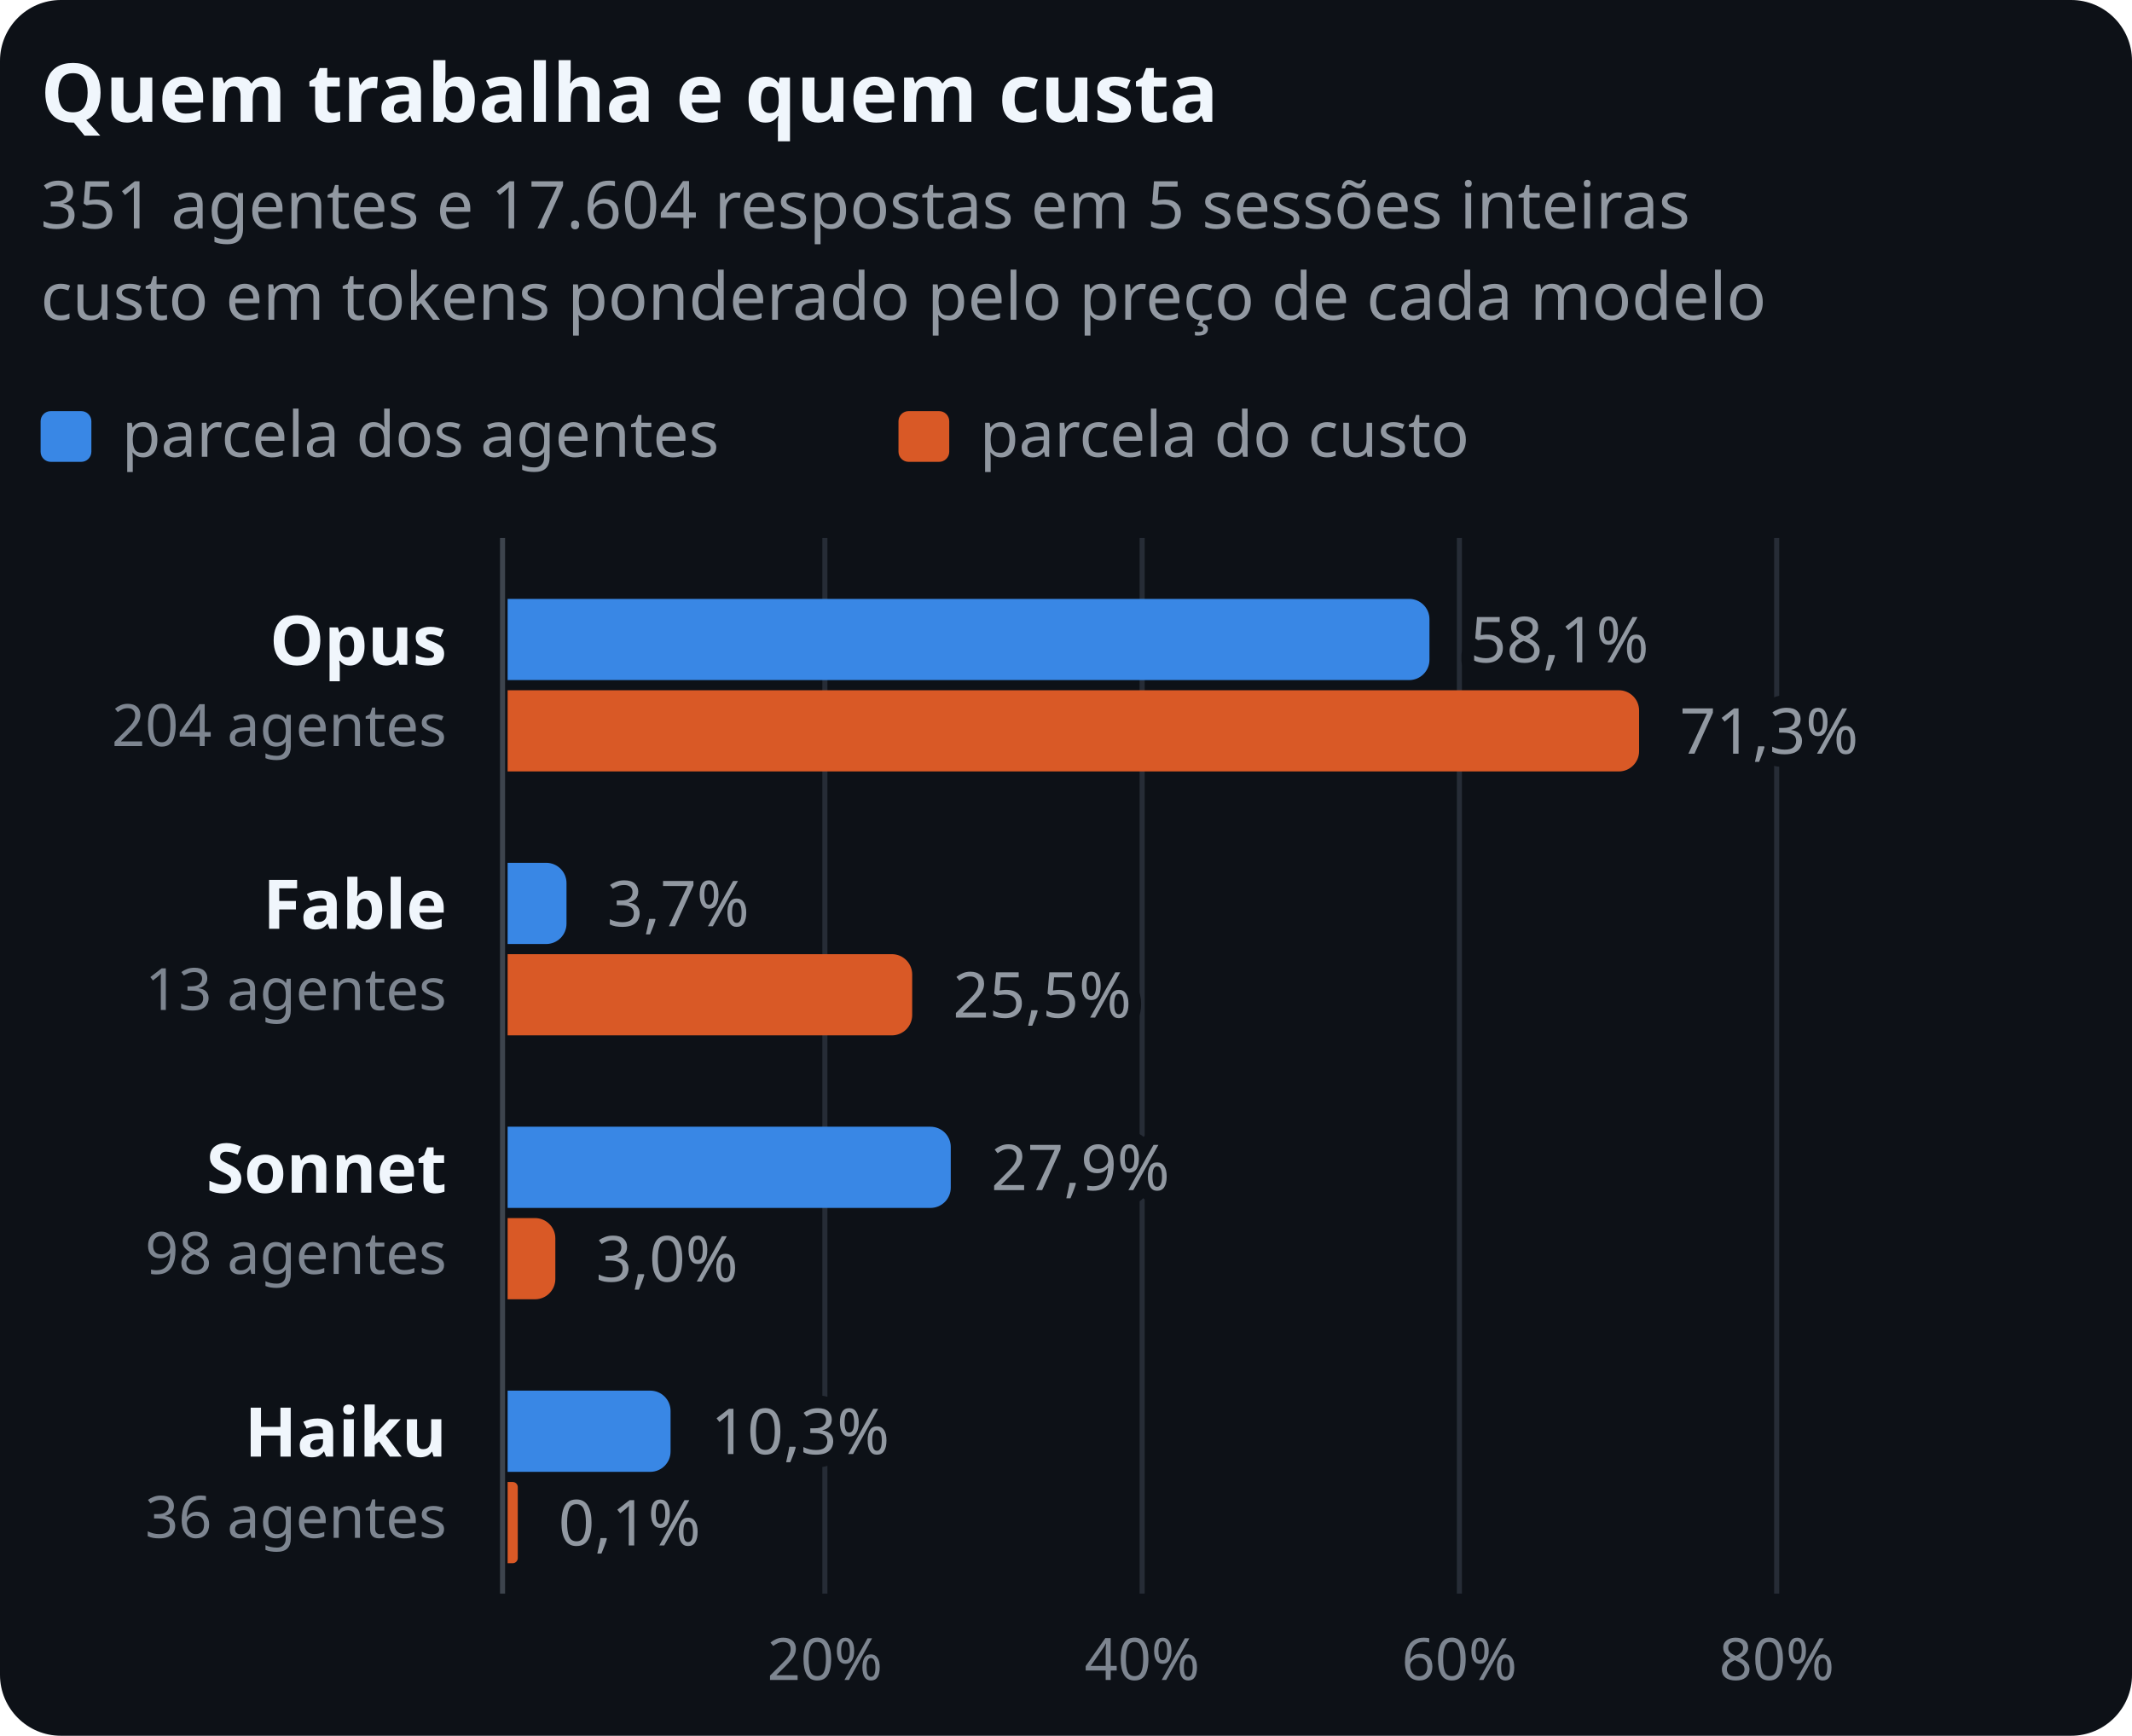
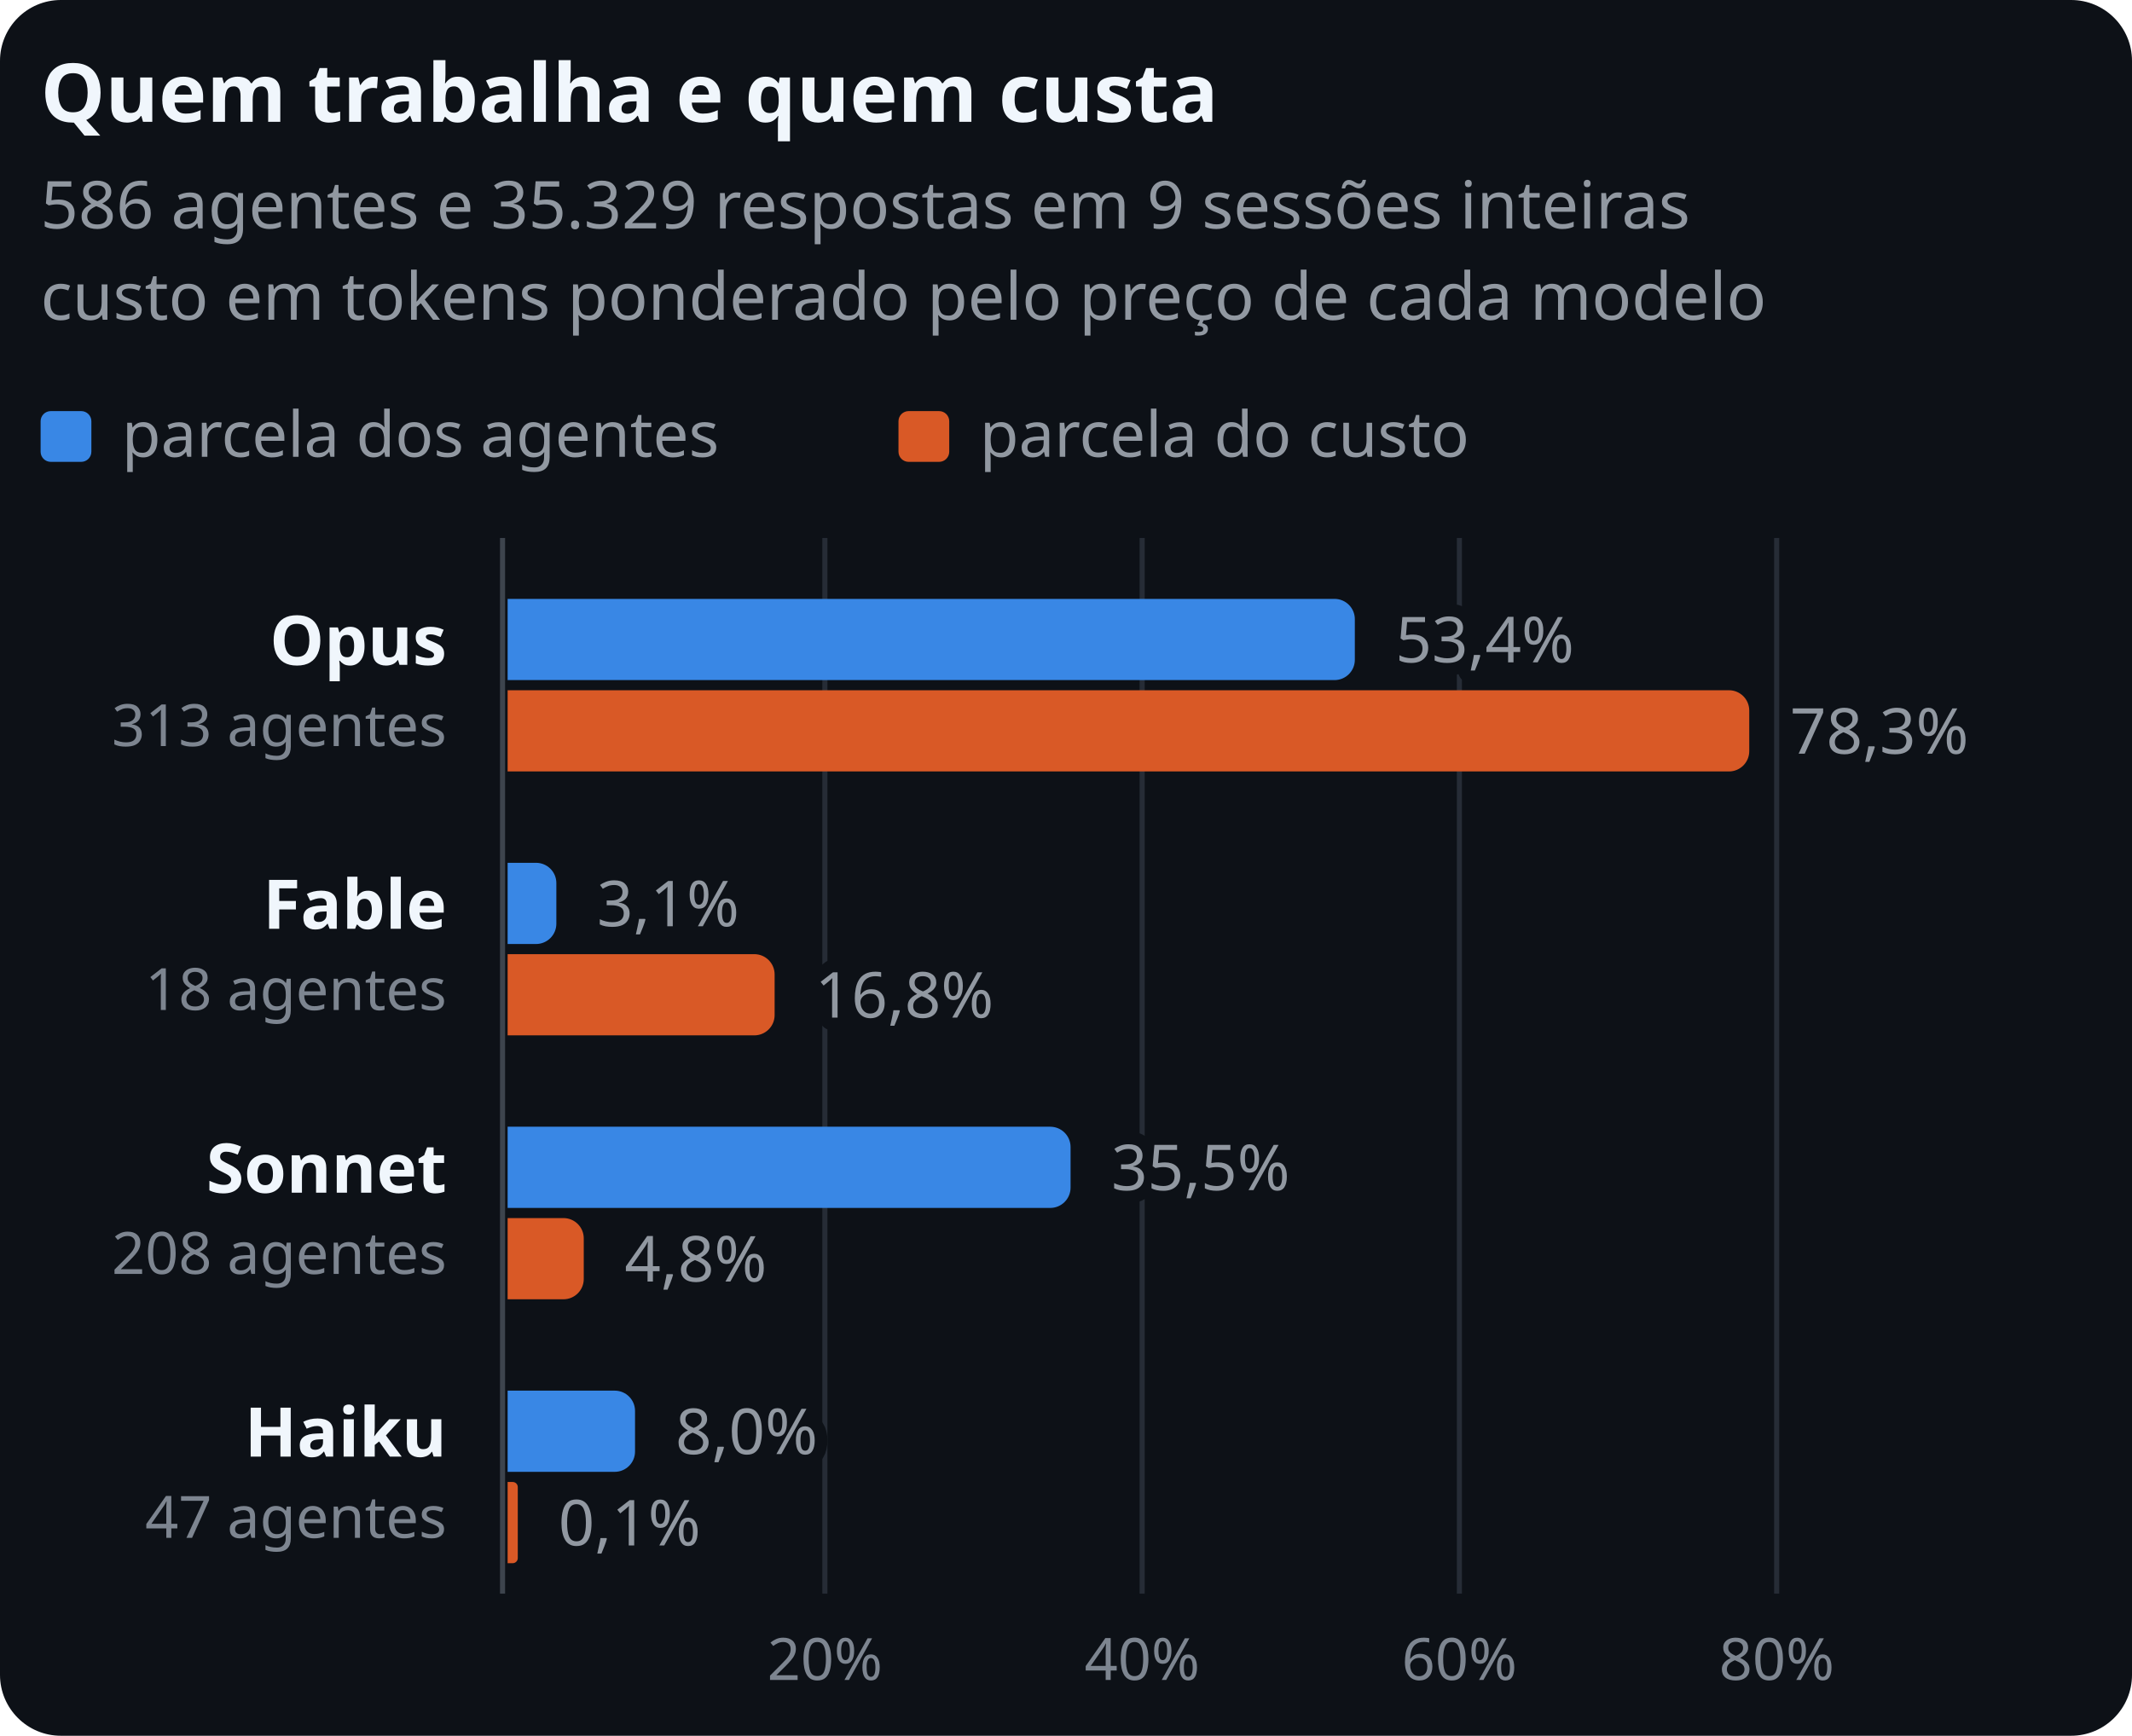
- <svg xmlns="http://www.w3.org/2000/svg" viewBox="0 0 420 342" width="420" height="342" role="img" aria-label="Parcela dos agentes e parcela do custo por modelo: Opus 58,1% dos agentes e 71,3% do custo; Fable 3,7% dos agentes e 25,5% do custo; Sonnet 27,9% dos agentes e 3,0% do custo; Haiku 10,3% dos agentes e 0,1% do custo" font-family="-apple-system,BlinkMacSystemFont,'Segoe UI','Noto Sans',Helvetica,Arial,sans-serif">
+ <svg xmlns="http://www.w3.org/2000/svg" viewBox="0 0 420 342" width="420" height="342" role="img" aria-label="Parcela dos agentes e parcela do custo por modelo: Opus 53,4% dos agentes e 78,3% do custo; Fable 3,1% dos agentes e 16,8% do custo; Sonnet 35,5% dos agentes e 4,8% do custo; Haiku 8,0% dos agentes e 0,1% do custo" font-family="-apple-system,BlinkMacSystemFont,'Segoe UI','Noto Sans',Helvetica,Arial,sans-serif">
  <rect width="420" height="342" rx="12" fill="#0d1117" />
  <text x="8" y="24" font-size="16" fill="#f0f6fc" font-weight="700" text-anchor="start">Quem trabalha e quem custa</text>
-   <text x="8" y="45" font-size="13" fill="#9198a1" font-weight="400" text-anchor="start">351 agentes e 17.604 respostas em 5 sessões inteiras</text>
+   <text x="8" y="45" font-size="13" fill="#9198a1" font-weight="400" text-anchor="start">586 agentes e 35.329 respostas em 9 sessões inteiras</text>
  <text x="8" y="63" font-size="13" fill="#9198a1" font-weight="400" text-anchor="start">custo em tokens ponderado pelo preço de cada modelo</text>
  <rect x="8" y="81" width="10" height="10" rx="2" fill="#3987e5" />
  <text x="24" y="90" font-size="12.5" fill="#9198a1" font-weight="400" text-anchor="start">parcela dos agentes</text>
  <rect x="177" y="81" width="10" height="10" rx="2" fill="#d95926" />
  <text x="193" y="90" font-size="12.5" fill="#9198a1" font-weight="400" text-anchor="start">parcela do custo</text>
  <path d="M162.5 106V314" stroke="#262c36" stroke-width="1" />
  <text x="162.5" y="331" font-size="11.5" fill="#7d8590" font-weight="400" text-anchor="middle">20%</text>
  <path d="M225.0 106V314" stroke="#262c36" stroke-width="1" />
  <text x="225.0" y="331" font-size="11.5" fill="#7d8590" font-weight="400" text-anchor="middle">40%</text>
  <path d="M287.5 106V314" stroke="#262c36" stroke-width="1" />
  <text x="287.5" y="331" font-size="11.5" fill="#7d8590" font-weight="400" text-anchor="middle">60%</text>
  <path d="M350.0 106V314" stroke="#262c36" stroke-width="1" />
  <text x="350.0" y="331" font-size="11.5" fill="#7d8590" font-weight="400" text-anchor="middle">80%</text>
  <path d="M99 106V314" stroke="#3d444d" stroke-width="1" />
  <text x="88" y="131" font-size="13.5" fill="#f0f6fc" font-weight="600" text-anchor="end">Opus</text>
-   <text x="88" y="147" font-size="11.5" fill="#7d8590" font-weight="400" text-anchor="end">204 agentes</text>
-   <path d="M100.0 118.0h177.6a4.0 4.0 0 0 1 4.0 4.0v8.0a4.0 4.0 0 0 1 -4.0 4.0h-177.6z" fill="#3987e5" />
-   <text x="289.624" y="130.5" font-size="12.5" fill="#9198a1" font-weight="400" text-anchor="start" stroke="#0d1117" stroke-width="5" paint-order="stroke" stroke-linejoin="round">58,1%</text>
-   <path d="M100.0 136.0h218.9a4.0 4.0 0 0 1 4.0 4.0v8.0a4.0 4.0 0 0 1 -4.0 4.0h-218.9z" fill="#d95926" />
-   <text x="330.906" y="148.5" font-size="12.5" fill="#9198a1" font-weight="400" text-anchor="start" stroke="#0d1117" stroke-width="5" paint-order="stroke" stroke-linejoin="round">71,3%</text>
+   <text x="88" y="147" font-size="11.5" fill="#7d8590" font-weight="400" text-anchor="end">313 agentes</text>
+   <path d="M100.0 118.0h162.9a4.0 4.0 0 0 1 4.0 4.0v8.0a4.0 4.0 0 0 1 -4.0 4.0h-162.9z" fill="#3987e5" />
+   <text x="274.916" y="130.5" font-size="12.5" fill="#9198a1" font-weight="400" text-anchor="start" stroke="#0d1117" stroke-width="5" paint-order="stroke" stroke-linejoin="round">53,4%</text>
+   <path d="M100.0 136.0h240.6a4.0 4.0 0 0 1 4.0 4.0v8.0a4.0 4.0 0 0 1 -4.0 4.0h-240.6z" fill="#d95926" />
+   <text x="352.625" y="148.5" font-size="12.5" fill="#9198a1" font-weight="400" text-anchor="start" stroke="#0d1117" stroke-width="5" paint-order="stroke" stroke-linejoin="round">78,3%</text>
  <text x="88" y="183" font-size="13.5" fill="#f0f6fc" font-weight="600" text-anchor="end">Fable</text>
-   <text x="88" y="199" font-size="11.5" fill="#7d8590" font-weight="400" text-anchor="end">13 agentes</text>
-   <path d="M100.0 170.0h7.6a4.0 4.0 0 0 1 4.0 4.0v8.0a4.0 4.0 0 0 1 -4.0 4.0h-7.6z" fill="#3987e5" />
-   <text x="119.574" y="182.5" font-size="12.5" fill="#9198a1" font-weight="400" text-anchor="start" stroke="#0d1117" stroke-width="5" paint-order="stroke" stroke-linejoin="round">3,7%</text>
-   <path d="M100.0 188.0h75.7a4.0 4.0 0 0 1 4.0 4.0v8.0a4.0 4.0 0 0 1 -4.0 4.0h-75.7z" fill="#d95926" />
-   <text x="187.719" y="200.5" font-size="12.5" fill="#9198a1" font-weight="400" text-anchor="start" stroke="#0d1117" stroke-width="5" paint-order="stroke" stroke-linejoin="round">25,5%</text>
+   <text x="88" y="199" font-size="11.5" fill="#7d8590" font-weight="400" text-anchor="end">18 agentes</text>
+   <path d="M100.0 170.0h5.6a4.0 4.0 0 0 1 4.0 4.0v8.0a4.0 4.0 0 0 1 -4.0 4.0h-5.6z" fill="#3987e5" />
+   <text x="117.599" y="182.5" font-size="12.5" fill="#9198a1" font-weight="400" text-anchor="start" stroke="#0d1117" stroke-width="5" paint-order="stroke" stroke-linejoin="round">3,1%</text>
+   <path d="M100.0 188.0h48.6a4.0 4.0 0 0 1 4.0 4.0v8.0a4.0 4.0 0 0 1 -4.0 4.0h-48.6z" fill="#d95926" />
+   <text x="160.562" y="200.5" font-size="12.5" fill="#9198a1" font-weight="400" text-anchor="start" stroke="#0d1117" stroke-width="5" paint-order="stroke" stroke-linejoin="round">16,8%</text>
  <text x="88" y="235" font-size="13.5" fill="#f0f6fc" font-weight="600" text-anchor="end">Sonnet</text>
-   <text x="88" y="251" font-size="11.5" fill="#7d8590" font-weight="400" text-anchor="end">98 agentes</text>
-   <path d="M100.0 222.0h83.3a4.0 4.0 0 0 1 4.0 4.0v8.0a4.0 4.0 0 0 1 -4.0 4.0h-83.3z" fill="#3987e5" />
-   <text x="195.251" y="234.5" font-size="12.5" fill="#9198a1" font-weight="400" text-anchor="start" stroke="#0d1117" stroke-width="5" paint-order="stroke" stroke-linejoin="round">27,9%</text>
-   <path d="M100.0 240.0h5.4a4.0 4.0 0 0 1 4.0 4.0v8.0a4.0 4.0 0 0 1 -4.0 4.0h-5.4z" fill="#d95926" />
-   <text x="117.375" y="252.5" font-size="12.5" fill="#9198a1" font-weight="400" text-anchor="start" stroke="#0d1117" stroke-width="5" paint-order="stroke" stroke-linejoin="round">3,0%</text>
+   <text x="88" y="251" font-size="11.5" fill="#7d8590" font-weight="400" text-anchor="end">208 agentes</text>
+   <path d="M100.0 222.0h106.9a4.0 4.0 0 0 1 4.0 4.0v8.0a4.0 4.0 0 0 1 -4.0 4.0h-106.9z" fill="#3987e5" />
+   <text x="218.922" y="234.5" font-size="12.5" fill="#9198a1" font-weight="400" text-anchor="start" stroke="#0d1117" stroke-width="5" paint-order="stroke" stroke-linejoin="round">35,5%</text>
+   <path d="M100.0 240.0h11.0a4.0 4.0 0 0 1 4.0 4.0v8.0a4.0 4.0 0 0 1 -4.0 4.0h-11.0z" fill="#d95926" />
+   <text x="123.031" y="252.5" font-size="12.5" fill="#9198a1" font-weight="400" text-anchor="start" stroke="#0d1117" stroke-width="5" paint-order="stroke" stroke-linejoin="round">4,8%</text>
  <text x="88" y="287" font-size="13.5" fill="#f0f6fc" font-weight="600" text-anchor="end">Haiku</text>
-   <text x="88" y="303" font-size="11.5" fill="#7d8590" font-weight="400" text-anchor="end">36 agentes</text>
-   <path d="M100.0 274.0h28.1a4.0 4.0 0 0 1 4.0 4.0v8.0a4.0 4.0 0 0 1 -4.0 4.0h-28.1z" fill="#3987e5" />
-   <text x="140.051" y="286.5" font-size="12.5" fill="#9198a1" font-weight="400" text-anchor="start" stroke="#0d1117" stroke-width="5" paint-order="stroke" stroke-linejoin="round">10,3%</text>
+   <text x="88" y="303" font-size="11.5" fill="#7d8590" font-weight="400" text-anchor="end">47 agentes</text>
+   <path d="M100.0 274.0h21.1a4.0 4.0 0 0 1 4.0 4.0v8.0a4.0 4.0 0 0 1 -4.0 4.0h-21.1z" fill="#3987e5" />
+   <text x="133.064" y="286.5" font-size="12.5" fill="#9198a1" font-weight="400" text-anchor="start" stroke="#0d1117" stroke-width="5" paint-order="stroke" stroke-linejoin="round">8,0%</text>
  <path d="M100.0 292.0h1.0a1.0 1.0 0 0 1 1.0 1.0v14.0a1.0 1.0 0 0 1 -1.0 1.0h-1.0z" fill="#d95926" />
  <text x="110" y="304.5" font-size="12.5" fill="#9198a1" font-weight="400" text-anchor="start" stroke="#0d1117" stroke-width="5" paint-order="stroke" stroke-linejoin="round">0,1%</text>
</svg>
